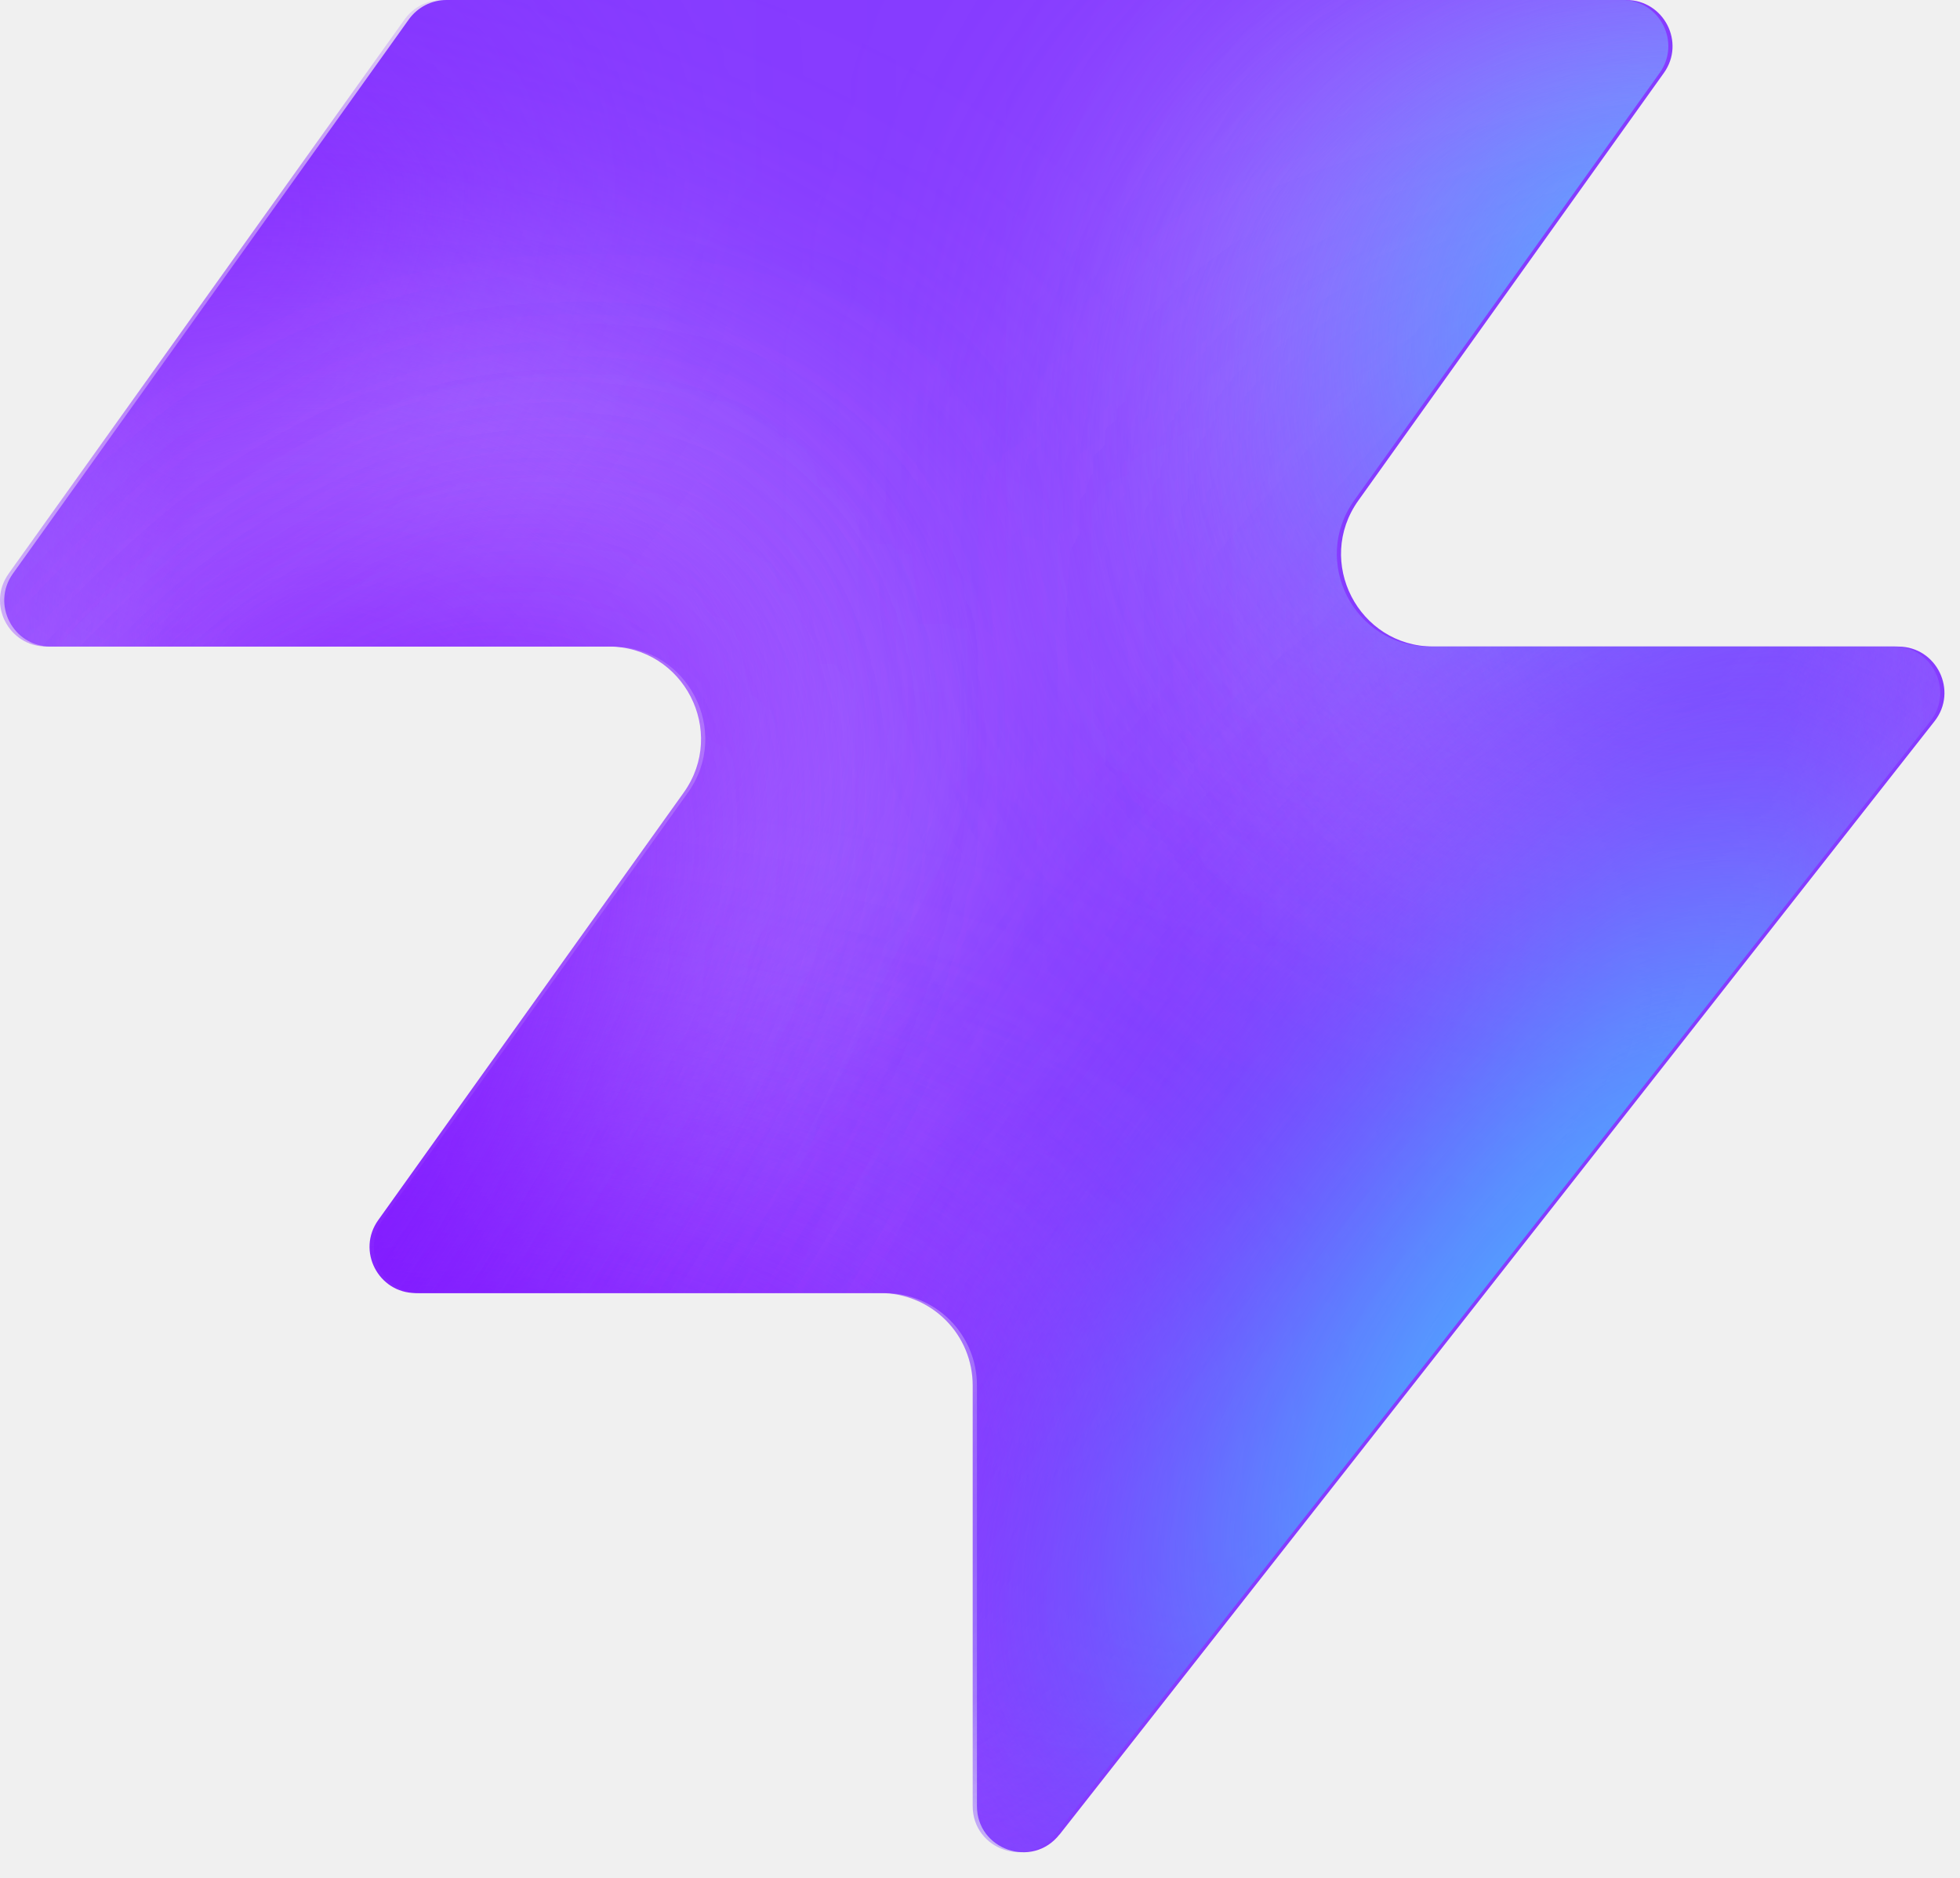
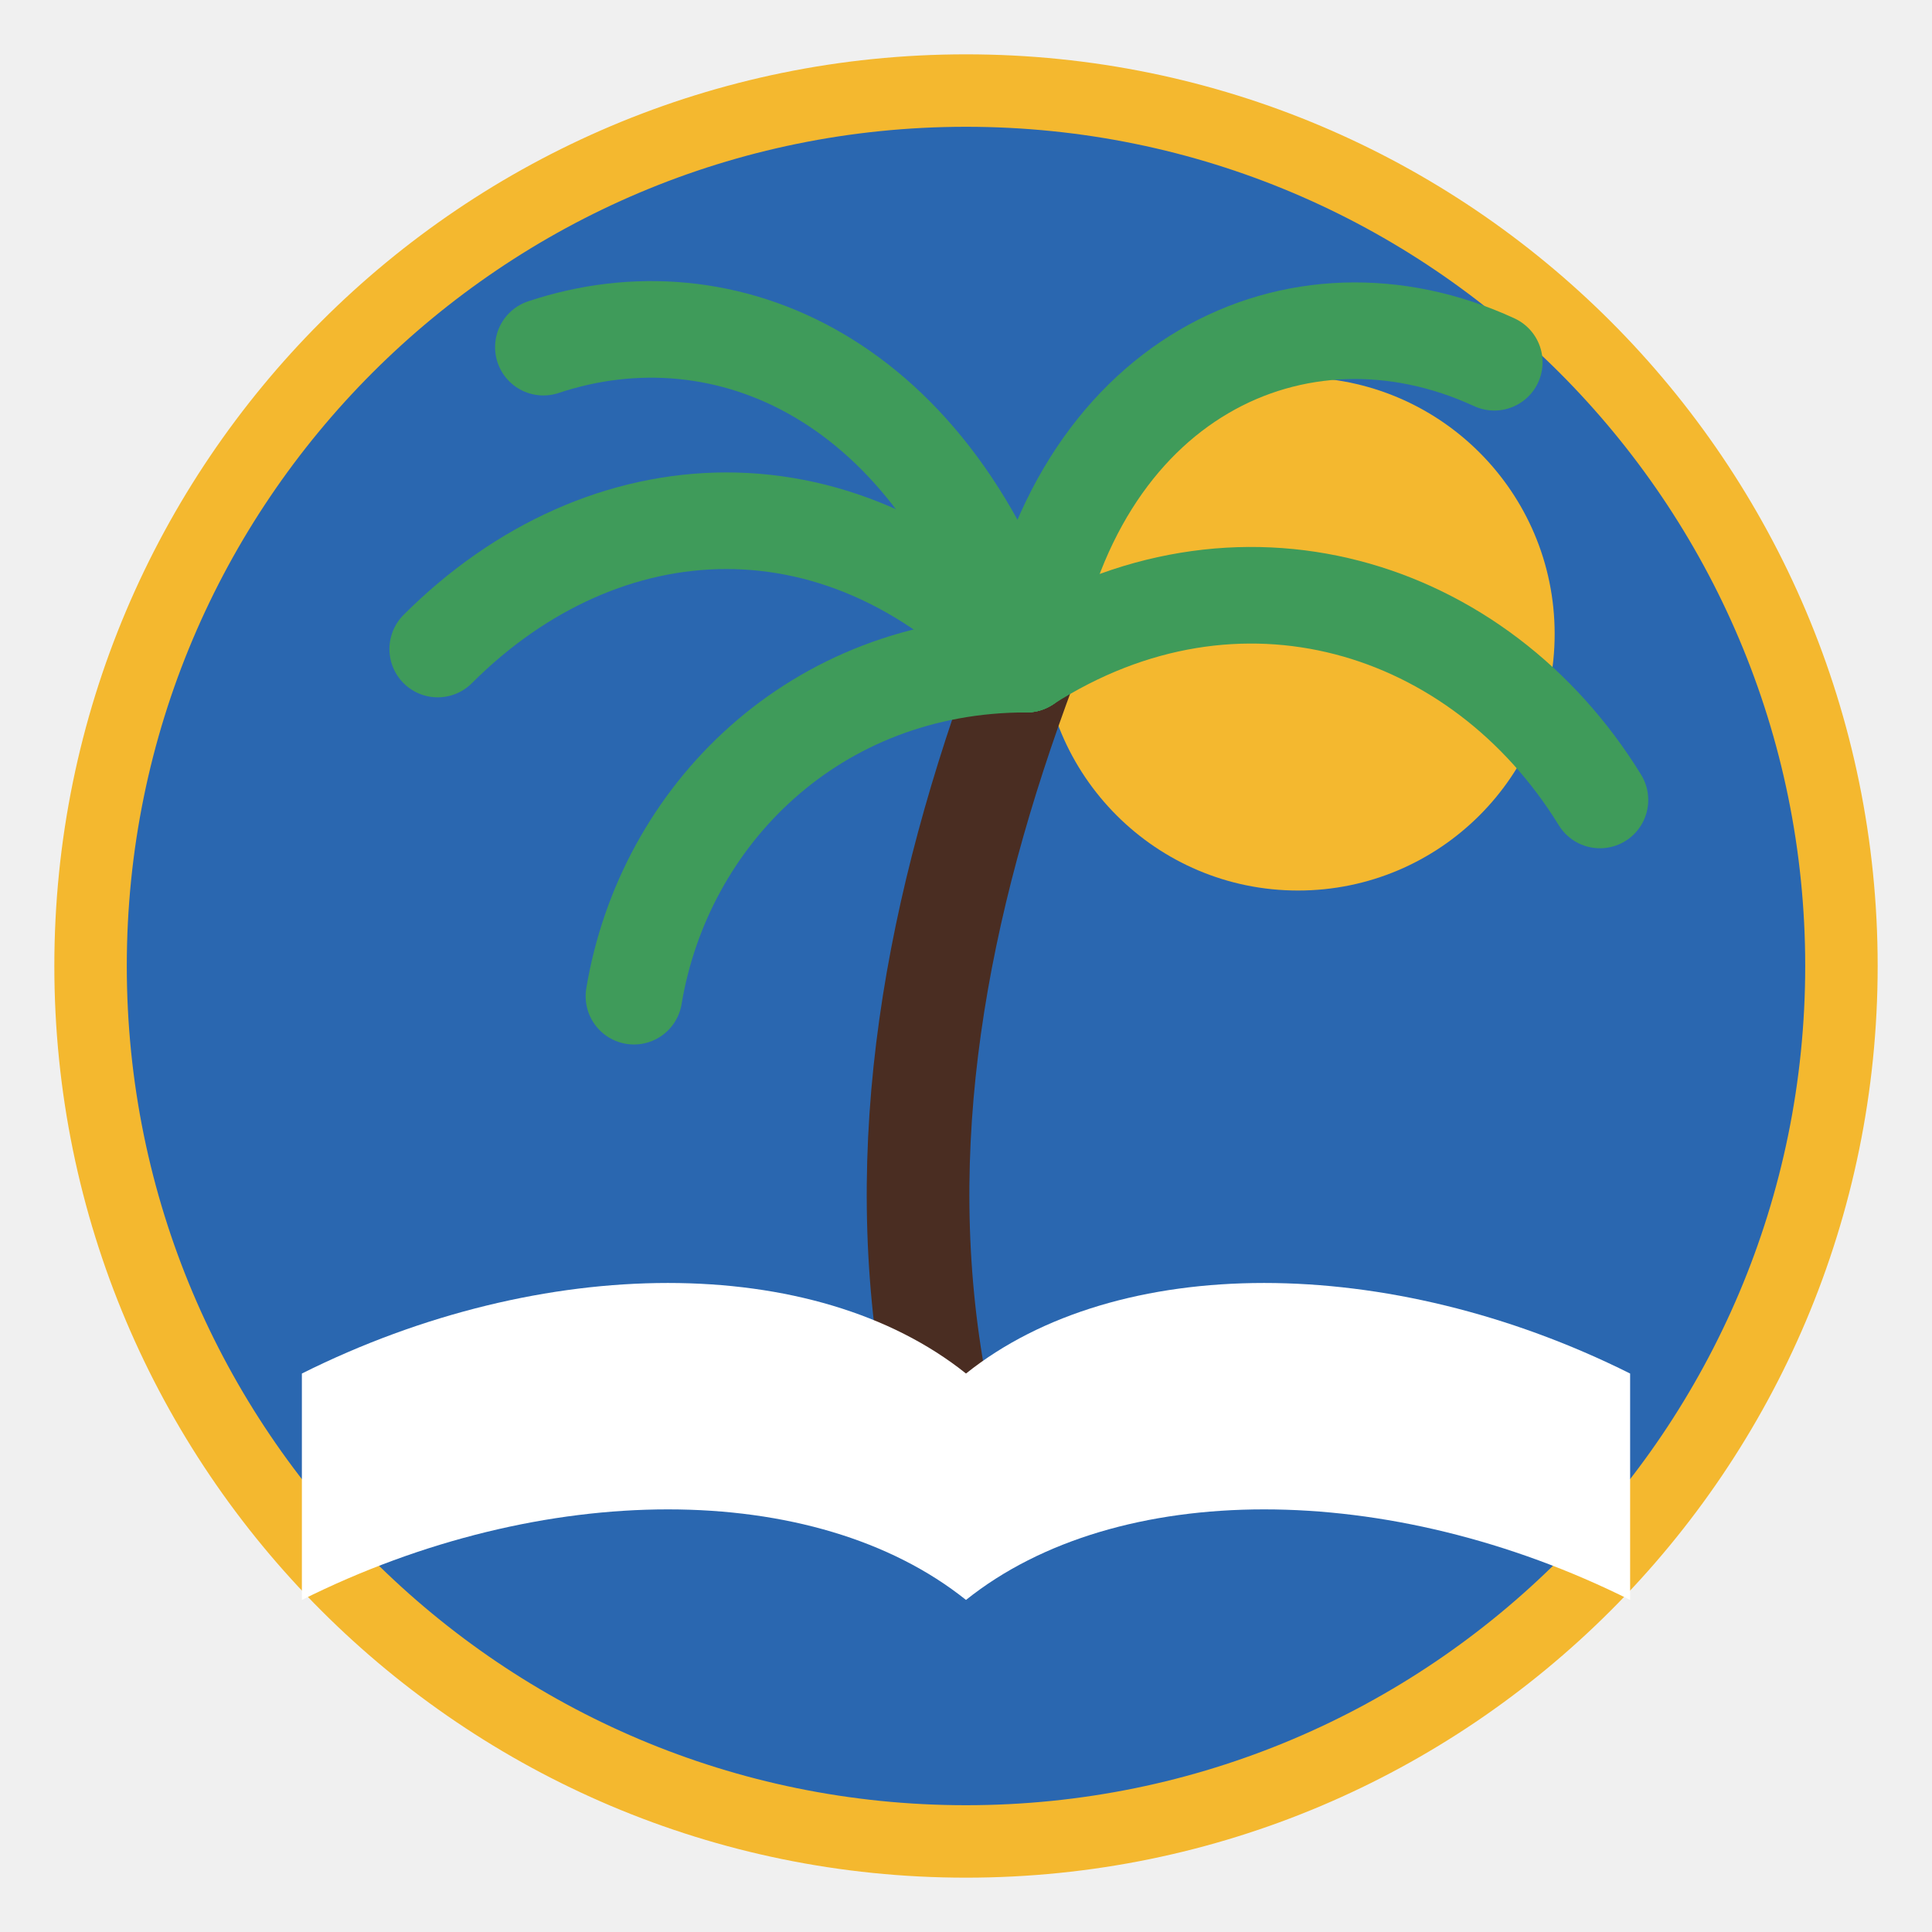
- <svg xmlns="http://www.w3.org/2000/svg" width="48" height="46" fill="none" viewBox="0 0 48 46">
-   <path fill="#863bff" d="M25.946 44.938c-.664.845-2.021.375-2.021-.698V33.937a2.26 2.26 0 0 0-2.262-2.262H10.287c-.92 0-1.456-1.04-.92-1.788l7.48-10.471c1.07-1.497 0-3.578-1.842-3.578H1.237c-.92 0-1.456-1.04-.92-1.788L10.013.474c.214-.297.556-.474.92-.474h28.894c.92 0 1.456 1.04.92 1.788l-7.48 10.471c-1.07 1.498 0 3.579 1.842 3.579h11.377c.943 0 1.473 1.088.89 1.83L25.947 44.94z" style="fill:#863bff;fill:color(display-p3 .525 .23 1);fill-opacity:1" />
-   <mask id="a" width="48" height="46" x="0" y="0" maskUnits="userSpaceOnUse" style="mask-type:alpha">
-     <path fill="#000" d="M25.842 44.938c-.664.844-2.021.375-2.021-.698V33.937a2.26 2.26 0 0 0-2.262-2.262H10.183c-.92 0-1.456-1.04-.92-1.788l7.48-10.471c1.07-1.498 0-3.579-1.842-3.579H1.133c-.92 0-1.456-1.04-.92-1.787L9.91.473c.214-.297.556-.474.92-.474h28.894c.92 0 1.456 1.04.92 1.788l-7.48 10.471c-1.07 1.498 0 3.578 1.842 3.578h11.377c.943 0 1.473 1.088.89 1.832L25.843 44.94z" style="fill:#000;fill-opacity:1" />
-   </mask>
-   <g mask="url(#a)">
-     <g filter="url(#b)">
-       <ellipse cx="5.508" cy="14.704" fill="#ede6ff" rx="5.508" ry="14.704" style="fill:#ede6ff;fill:color(display-p3 .927 .903 1);fill-opacity:1" transform="matrix(.00324 1 1 -.00324 -4.47 31.516)" />
-     </g>
-     <g filter="url(#c)">
-       <ellipse cx="10.399" cy="29.851" fill="#ede6ff" rx="10.399" ry="29.851" style="fill:#ede6ff;fill:color(display-p3 .927 .903 1);fill-opacity:1" transform="matrix(.00324 1 1 -.00324 -39.328 7.883)" />
-     </g>
-     <g filter="url(#d)">
-       <ellipse cx="5.508" cy="30.487" fill="#7e14ff" rx="5.508" ry="30.487" style="fill:#7e14ff;fill:color(display-p3 .492 .077 1);fill-opacity:1" transform="rotate(89.814 -25.913 -14.639)scale(1 -1)" />
-     </g>
-     <g filter="url(#e)">
-       <ellipse cx="5.508" cy="30.599" fill="#7e14ff" rx="5.508" ry="30.599" style="fill:#7e14ff;fill:color(display-p3 .492 .077 1);fill-opacity:1" transform="rotate(89.814 -32.644 -3.334)scale(1 -1)" />
-     </g>
-     <g filter="url(#f)">
-       <ellipse cx="5.508" cy="30.599" fill="#7e14ff" rx="5.508" ry="30.599" style="fill:#7e14ff;fill:color(display-p3 .492 .077 1);fill-opacity:1" transform="matrix(.00324 1 1 -.00324 -34.34 30.47)" />
-     </g>
-     <g filter="url(#g)">
-       <ellipse cx="14.072" cy="22.078" fill="#ede6ff" rx="14.072" ry="22.078" style="fill:#ede6ff;fill:color(display-p3 .927 .903 1);fill-opacity:1" transform="rotate(93.35 24.506 48.493)scale(-1 1)" />
-     </g>
-     <g filter="url(#h)">
-       <ellipse cx="3.47" cy="21.501" fill="#7e14ff" rx="3.47" ry="21.501" style="fill:#7e14ff;fill:color(display-p3 .492 .077 1);fill-opacity:1" transform="rotate(89.009 28.708 47.59)scale(-1 1)" />
-     </g>
-     <g filter="url(#i)">
-       <ellipse cx="3.47" cy="21.501" fill="#7e14ff" rx="3.47" ry="21.501" style="fill:#7e14ff;fill:color(display-p3 .492 .077 1);fill-opacity:1" transform="rotate(89.009 28.708 47.59)scale(-1 1)" />
-     </g>
-     <g filter="url(#j)">
-       <ellipse cx=".387" cy="8.972" fill="#7e14ff" rx="4.407" ry="29.108" style="fill:#7e14ff;fill:color(display-p3 .492 .077 1);fill-opacity:1" transform="rotate(39.51 .387 8.972)" />
-     </g>
-     <g filter="url(#k)">
-       <ellipse cx="47.523" cy="-6.092" fill="#7e14ff" rx="4.407" ry="29.108" style="fill:#7e14ff;fill:color(display-p3 .492 .077 1);fill-opacity:1" transform="rotate(37.892 47.523 -6.092)" />
-     </g>
-     <g filter="url(#l)">
-       <ellipse cx="41.412" cy="6.333" fill="#47bfff" rx="5.971" ry="9.665" style="fill:#47bfff;fill:color(display-p3 .28 .748 1);fill-opacity:1" transform="rotate(37.892 41.412 6.333)" />
-     </g>
-     <g filter="url(#m)">
-       <ellipse cx="-1.879" cy="38.332" fill="#7e14ff" rx="4.407" ry="29.108" style="fill:#7e14ff;fill:color(display-p3 .492 .077 1);fill-opacity:1" transform="rotate(37.892 -1.88 38.332)" />
-     </g>
-     <g filter="url(#n)">
-       <ellipse cx="-1.879" cy="38.332" fill="#7e14ff" rx="4.407" ry="29.108" style="fill:#7e14ff;fill:color(display-p3 .492 .077 1);fill-opacity:1" transform="rotate(37.892 -1.88 38.332)" />
-     </g>
-     <g filter="url(#o)">
-       <ellipse cx="35.651" cy="29.907" fill="#7e14ff" rx="4.407" ry="29.108" style="fill:#7e14ff;fill:color(display-p3 .492 .077 1);fill-opacity:1" transform="rotate(37.892 35.651 29.907)" />
-     </g>
-     <g filter="url(#p)">
-       <ellipse cx="38.418" cy="32.4" fill="#47bfff" rx="5.971" ry="15.297" style="fill:#47bfff;fill:color(display-p3 .28 .748 1);fill-opacity:1" transform="rotate(37.892 38.418 32.4)" />
-     </g>
+ <svg xmlns="http://www.w3.org/2000/svg" viewBox="0 0 64 64">
+   <circle cx="32" cy="32" r="30" fill="#2a67b0" />
+   <circle cx="32" cy="32" r="29" fill="none" stroke="#f4b82f" stroke-width="2.4" />
+   <circle cx="43" cy="21" r="8.5" fill="#f4b82f" />
+   <path d="M31 46C29.5 38 31 30 34 22" fill="none" stroke="#4a2d22" stroke-width="3.4" stroke-linecap="round" />
+   <g fill="none" stroke="#3f9b5a" stroke-width="3.2" stroke-linecap="round">
+     <path d="M34 22C28 15.500 20 16 14.500 21.500" />
+     <path d="M34 22C31 12.500 24 9.500 18 11.500" />
+     <path d="M34 22C35.500 12.500 43 9 49.500 12" />
+     <path d="M34 22C41 17.500 49 20 53 26.500" />
+     <path d="M34 22C27 22 22 27 21 33" />
  </g>
-   <defs>
-     <filter id="b" width="60.045" height="41.654" x="-19.77" y="16.149" color-interpolation-filters="sRGB" filterUnits="userSpaceOnUse">
-       <feFlood flood-opacity="0" result="BackgroundImageFix" />
-       <feBlend in="SourceGraphic" in2="BackgroundImageFix" result="shape" />
-       <feGaussianBlur result="effect1_foregroundBlur_2002_17158" stdDeviation="7.659" />
-     </filter>
-     <filter id="c" width="90.34" height="51.437" x="-54.613" y="-7.533" color-interpolation-filters="sRGB" filterUnits="userSpaceOnUse">
-       <feFlood flood-opacity="0" result="BackgroundImageFix" />
-       <feBlend in="SourceGraphic" in2="BackgroundImageFix" result="shape" />
-       <feGaussianBlur result="effect1_foregroundBlur_2002_17158" stdDeviation="7.659" />
-     </filter>
-     <filter id="d" width="79.355" height="29.4" x="-49.64" y="2.03" color-interpolation-filters="sRGB" filterUnits="userSpaceOnUse">
-       <feFlood flood-opacity="0" result="BackgroundImageFix" />
-       <feBlend in="SourceGraphic" in2="BackgroundImageFix" result="shape" />
-       <feGaussianBlur result="effect1_foregroundBlur_2002_17158" stdDeviation="4.596" />
-     </filter>
-     <filter id="e" width="79.579" height="29.4" x="-45.045" y="20.029" color-interpolation-filters="sRGB" filterUnits="userSpaceOnUse">
-       <feFlood flood-opacity="0" result="BackgroundImageFix" />
-       <feBlend in="SourceGraphic" in2="BackgroundImageFix" result="shape" />
-       <feGaussianBlur result="effect1_foregroundBlur_2002_17158" stdDeviation="4.596" />
-     </filter>
-     <filter id="f" width="79.579" height="29.4" x="-43.513" y="21.178" color-interpolation-filters="sRGB" filterUnits="userSpaceOnUse">
-       <feFlood flood-opacity="0" result="BackgroundImageFix" />
-       <feBlend in="SourceGraphic" in2="BackgroundImageFix" result="shape" />
-       <feGaussianBlur result="effect1_foregroundBlur_2002_17158" stdDeviation="4.596" />
-     </filter>
-     <filter id="g" width="74.749" height="58.852" x="15.756" y="-17.901" color-interpolation-filters="sRGB" filterUnits="userSpaceOnUse">
-       <feFlood flood-opacity="0" result="BackgroundImageFix" />
-       <feBlend in="SourceGraphic" in2="BackgroundImageFix" result="shape" />
-       <feGaussianBlur result="effect1_foregroundBlur_2002_17158" stdDeviation="7.659" />
-     </filter>
-     <filter id="h" width="61.377" height="25.362" x="23.548" y="2.284" color-interpolation-filters="sRGB" filterUnits="userSpaceOnUse">
-       <feFlood flood-opacity="0" result="BackgroundImageFix" />
-       <feBlend in="SourceGraphic" in2="BackgroundImageFix" result="shape" />
-       <feGaussianBlur result="effect1_foregroundBlur_2002_17158" stdDeviation="4.596" />
-     </filter>
-     <filter id="i" width="61.377" height="25.362" x="23.548" y="2.284" color-interpolation-filters="sRGB" filterUnits="userSpaceOnUse">
-       <feFlood flood-opacity="0" result="BackgroundImageFix" />
-       <feBlend in="SourceGraphic" in2="BackgroundImageFix" result="shape" />
-       <feGaussianBlur result="effect1_foregroundBlur_2002_17158" stdDeviation="4.596" />
-     </filter>
-     <filter id="j" width="56.045" height="63.649" x="-27.636" y="-22.853" color-interpolation-filters="sRGB" filterUnits="userSpaceOnUse">
-       <feFlood flood-opacity="0" result="BackgroundImageFix" />
-       <feBlend in="SourceGraphic" in2="BackgroundImageFix" result="shape" />
-       <feGaussianBlur result="effect1_foregroundBlur_2002_17158" stdDeviation="4.596" />
-     </filter>
-     <filter id="k" width="54.814" height="64.646" x="20.116" y="-38.415" color-interpolation-filters="sRGB" filterUnits="userSpaceOnUse">
-       <feFlood flood-opacity="0" result="BackgroundImageFix" />
-       <feBlend in="SourceGraphic" in2="BackgroundImageFix" result="shape" />
-       <feGaussianBlur result="effect1_foregroundBlur_2002_17158" stdDeviation="4.596" />
-     </filter>
-     <filter id="l" width="33.541" height="35.313" x="24.641" y="-11.323" color-interpolation-filters="sRGB" filterUnits="userSpaceOnUse">
-       <feFlood flood-opacity="0" result="BackgroundImageFix" />
-       <feBlend in="SourceGraphic" in2="BackgroundImageFix" result="shape" />
-       <feGaussianBlur result="effect1_foregroundBlur_2002_17158" stdDeviation="4.596" />
-     </filter>
-     <filter id="m" width="54.814" height="64.646" x="-29.286" y="6.009" color-interpolation-filters="sRGB" filterUnits="userSpaceOnUse">
-       <feFlood flood-opacity="0" result="BackgroundImageFix" />
-       <feBlend in="SourceGraphic" in2="BackgroundImageFix" result="shape" />
-       <feGaussianBlur result="effect1_foregroundBlur_2002_17158" stdDeviation="4.596" />
-     </filter>
-     <filter id="n" width="54.814" height="64.646" x="-29.286" y="6.009" color-interpolation-filters="sRGB" filterUnits="userSpaceOnUse">
-       <feFlood flood-opacity="0" result="BackgroundImageFix" />
-       <feBlend in="SourceGraphic" in2="BackgroundImageFix" result="shape" />
-       <feGaussianBlur result="effect1_foregroundBlur_2002_17158" stdDeviation="4.596" />
-     </filter>
-     <filter id="o" width="54.814" height="64.646" x="8.244" y="-2.416" color-interpolation-filters="sRGB" filterUnits="userSpaceOnUse">
-       <feFlood flood-opacity="0" result="BackgroundImageFix" />
-       <feBlend in="SourceGraphic" in2="BackgroundImageFix" result="shape" />
-       <feGaussianBlur result="effect1_foregroundBlur_2002_17158" stdDeviation="4.596" />
-     </filter>
-     <filter id="p" width="39.409" height="43.623" x="18.713" y="10.588" color-interpolation-filters="sRGB" filterUnits="userSpaceOnUse">
-       <feFlood flood-opacity="0" result="BackgroundImageFix" />
-       <feBlend in="SourceGraphic" in2="BackgroundImageFix" result="shape" />
-       <feGaussianBlur result="effect1_foregroundBlur_2002_17158" stdDeviation="4.596" />
-     </filter>
-   </defs>
+   <path d="M10 45.500C18 41.500 27 41.500 32 45.500C37 41.500 46 41.500 54 45.500L54 53C46 49 37 49 32 53C27 49 18 49 10 53Z" fill="#fff" />
</svg>
